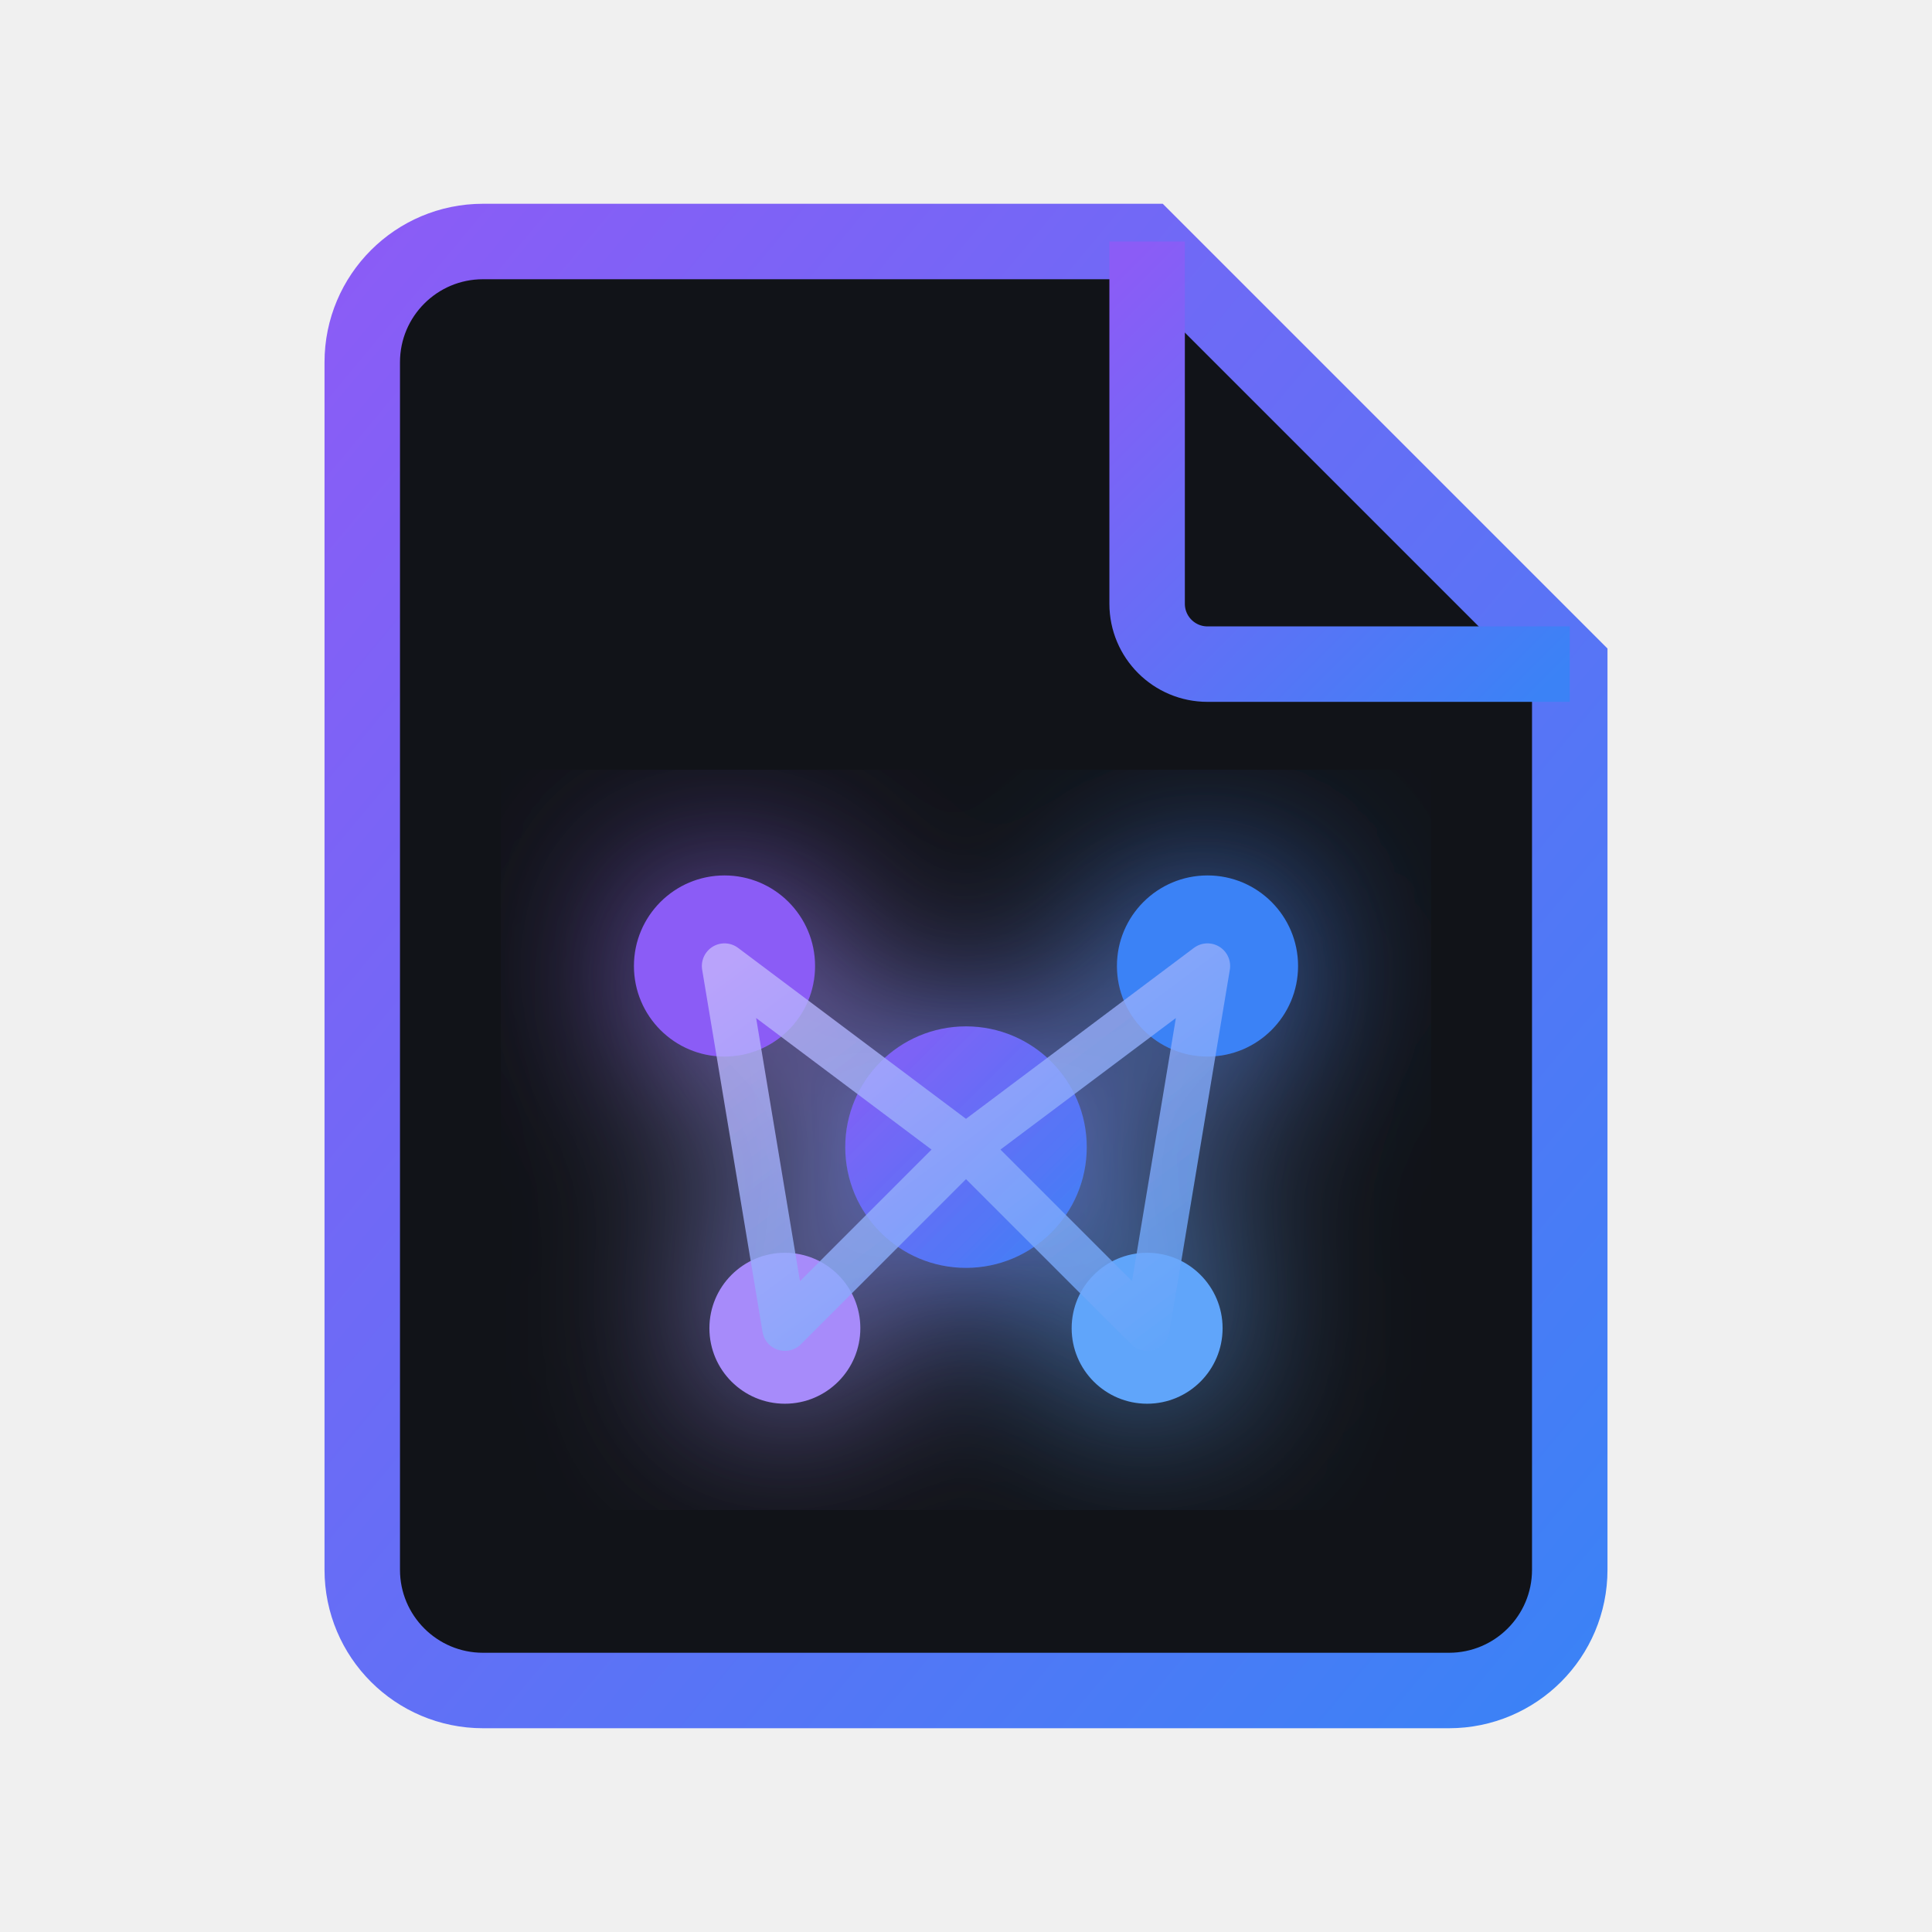
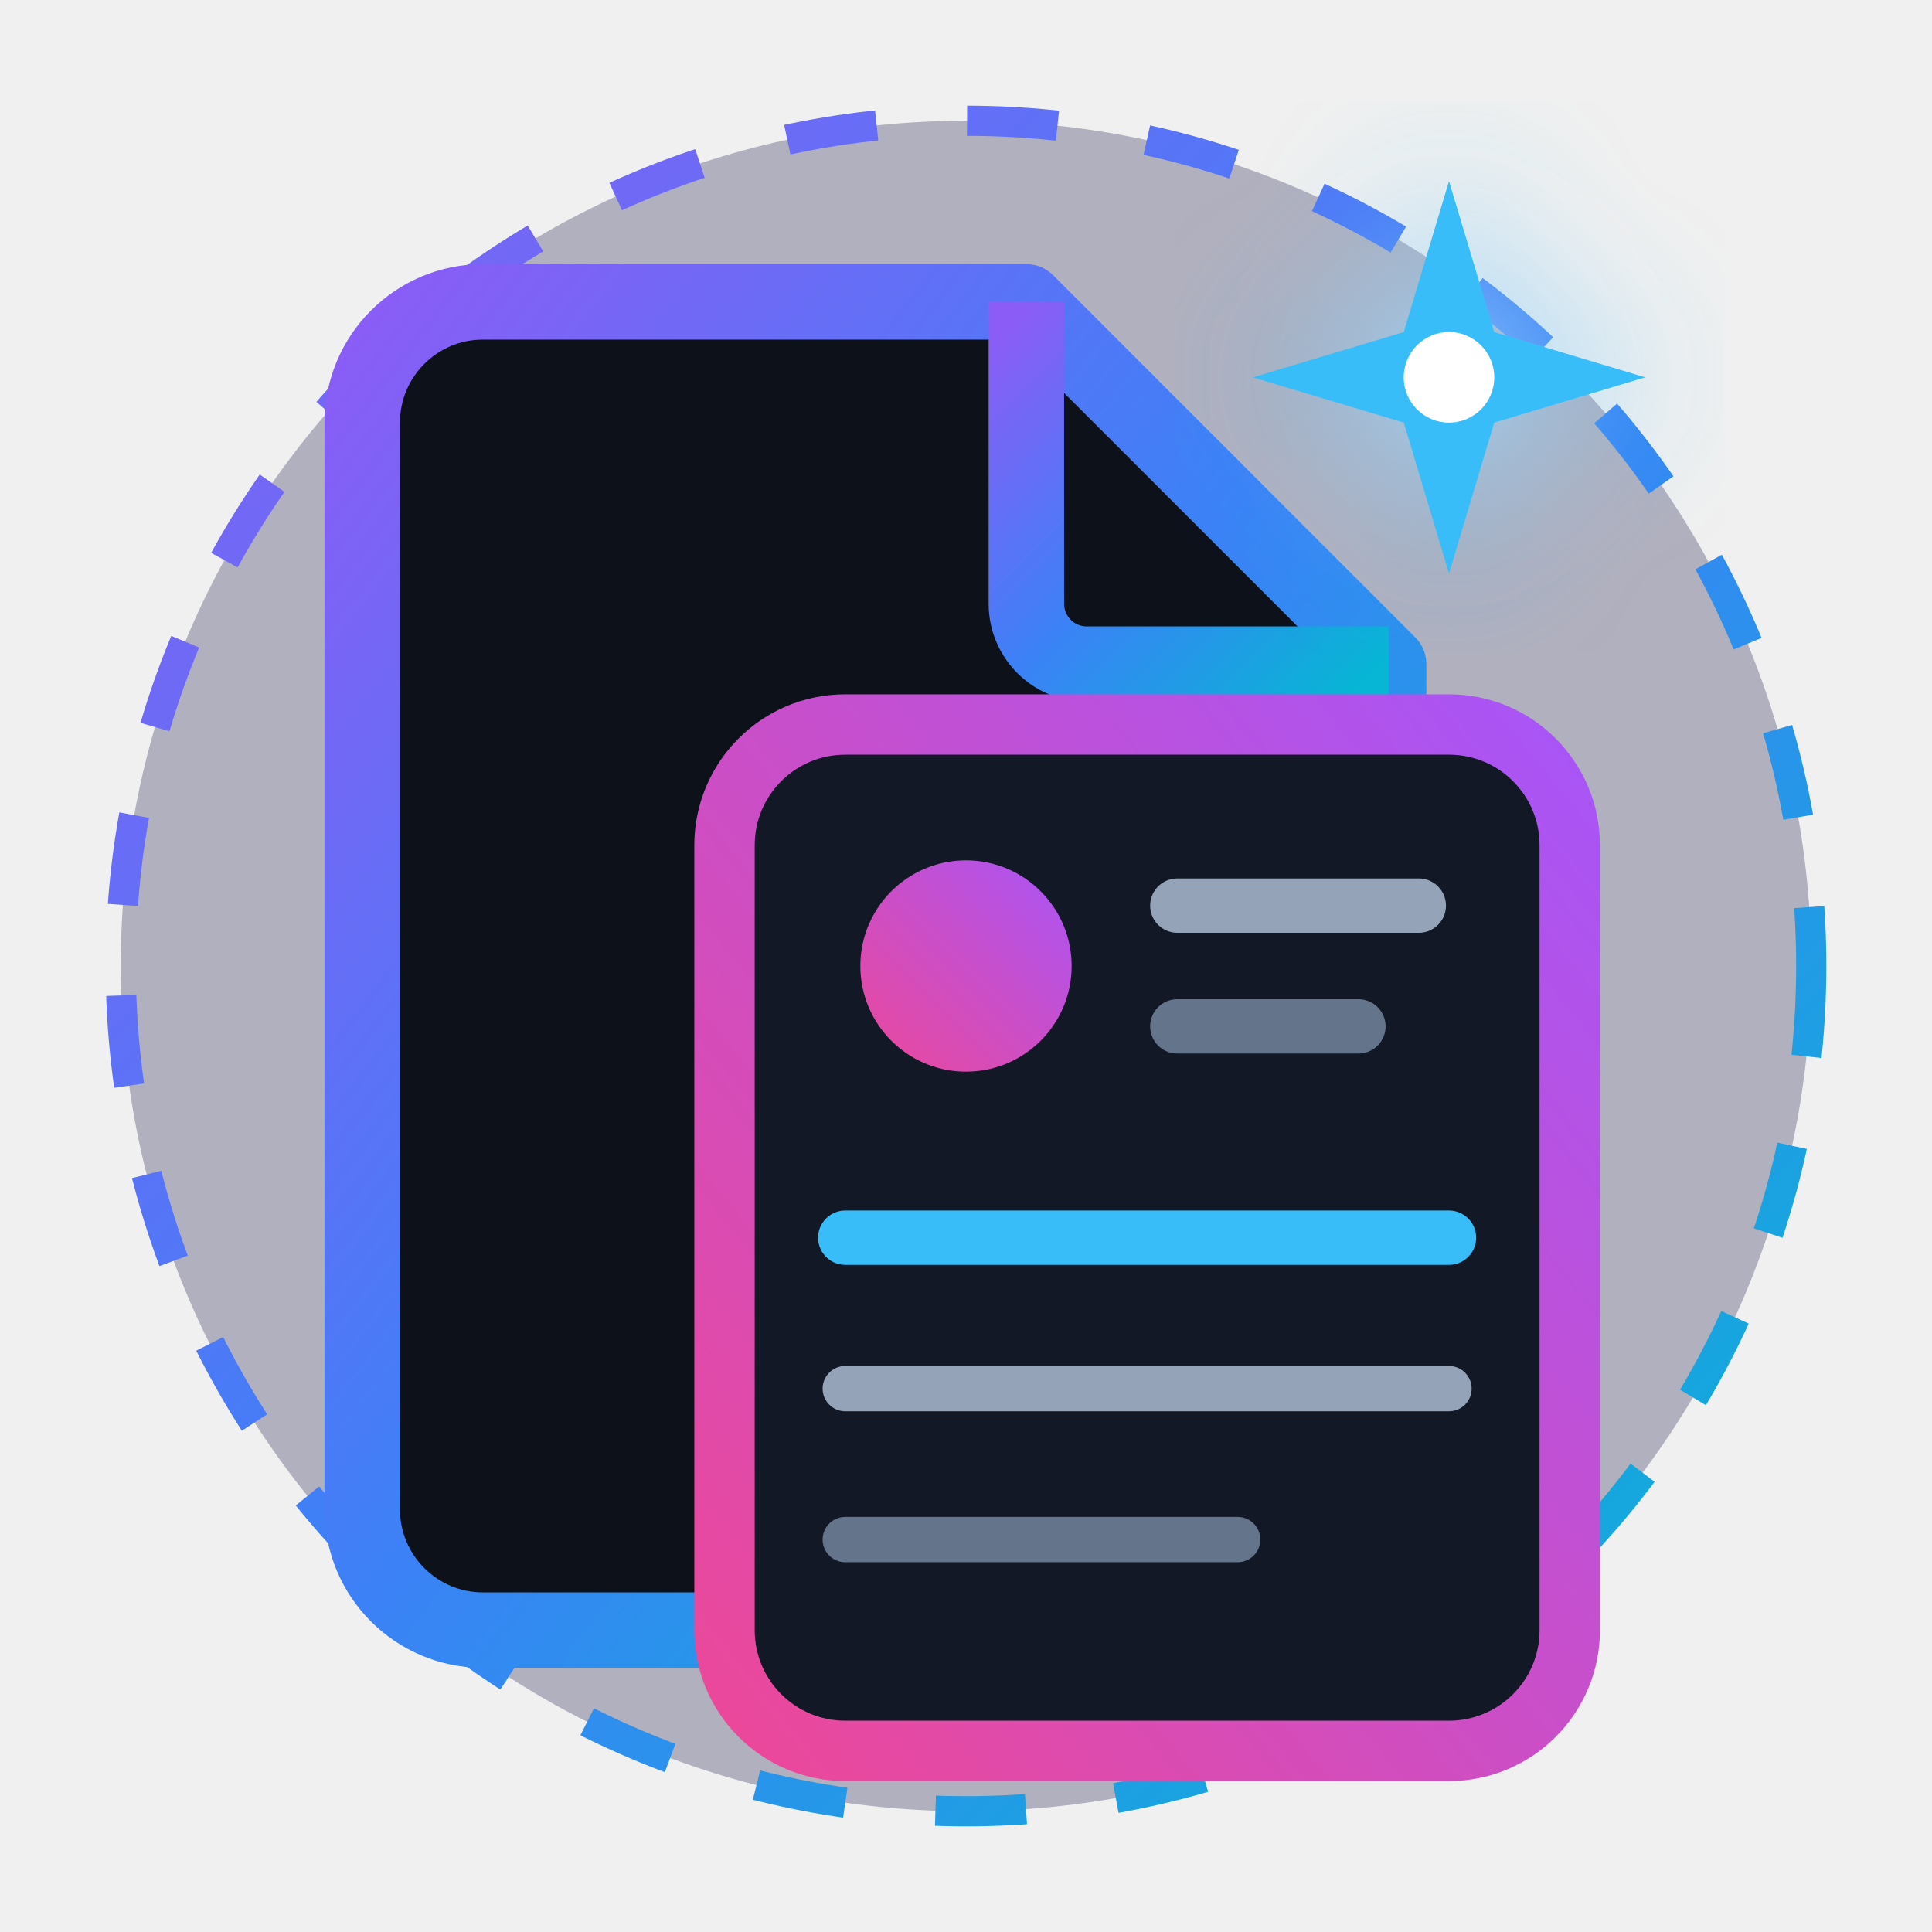
<svg xmlns="http://www.w3.org/2000/svg" viewBox="0 0 64 64" fill="none">
  <defs>
-     <linearGradient id="logo-grad" x1="0%" y1="0%" x2="100%" y2="100%">
+     <linearGradient id="omni-grad-1" x1="0%" y1="0%" x2="100%" y2="100%">
      <stop offset="0%" stop-color="#8b5cf6" />
-       <stop offset="100%" stop-color="#3b82f6" />
+       <stop offset="50%" stop-color="#3b82f6" />
+       <stop offset="100%" stop-color="#06b6d4" />
    </linearGradient>
-     <linearGradient id="glow-grad" x1="0%" y1="0%" x2="100%" y2="100%">
-       <stop offset="0%" stop-color="#c4b5fd" stop-opacity="0.8" />
-       <stop offset="100%" stop-color="#60a5fa" stop-opacity="0.8" />
+     <linearGradient id="resume-grad" x1="0%" y1="100%" x2="100%" y2="0%">
+       <stop offset="0%" stop-color="#ec4899" />
+       <stop offset="100%" stop-color="#a855f7" />
    </linearGradient>
-     <filter id="glow" x="-20%" y="-20%" width="140%" height="140%">
-       <feGaussianBlur stdDeviation="3" result="blur" />
+     <filter id="omni-glow" x="-20%" y="-20%" width="140%" height="140%">
+       <feGaussianBlur stdDeviation="2.5" result="blur" />
      <feComposite in="SourceGraphic" in2="blur" operator="over" />
    </filter>
  </defs>
-   <path d="M16 8C13.791 8 12 9.791 12 12V52C12 54.209 13.791 56 16 56H48C50.209 56 52 54.209 52 52V22L38 8H16Z" fill="#111318" stroke="url(#logo-grad)" stroke-width="2.5" />
-   <path d="M38 8V20C38 21.105 38.895 22 40 22H52" stroke="url(#logo-grad)" stroke-width="2.5" stroke-linejoin="round" />
-   <g filter="url(#glow)">
-     <circle cx="32" cy="38" r="4" fill="url(#logo-grad)" />
-     <circle cx="24" cy="32" r="3" fill="#8b5cf6" />
-     <circle cx="40" cy="32" r="3" fill="#3b82f6" />
-     <circle cx="26" cy="44" r="2.5" fill="#a78bfa" />
-     <circle cx="38" cy="44" r="2.5" fill="#60a5fa" />
-     <path d="M32 38L24 32M32 38L40 32M32 38L26 44M32 38L38 44M24 32L26 44M40 32L38 44" stroke="url(#glow-grad)" stroke-width="1.5" stroke-linecap="round" />
+   <circle cx="32" cy="32" r="28" fill="#1e1b4b" fill-opacity="0.3" stroke="url(#omni-grad-1)" stroke-width="1" stroke-dasharray="3 3" />
+   <path d="M16 10C13.791 10 12 11.791 12 14V50C12 52.209 13.791 54 16 54H42C44.209 54 46 52.209 46 50V22L34 10H16Z" fill="#0d111a" stroke="url(#omni-grad-1)" stroke-width="2.5" stroke-linejoin="round" />
+   <path d="M34 10V20C34 21.105 34.895 22 36 22H46" stroke="url(#omni-grad-1)" stroke-width="2.5" stroke-linejoin="round" />
+   <rect x="24" y="24" width="28" height="34" rx="4" fill="#131826" stroke="url(#resume-grad)" stroke-width="2" />
+   <circle cx="32" cy="32" r="3.5" fill="url(#resume-grad)" />
+   <line x1="39" y1="30" x2="47" y2="30" stroke="#94a3b8" stroke-width="1.8" stroke-linecap="round" />
+   <line x1="39" y1="34" x2="45" y2="34" stroke="#64748b" stroke-width="1.8" stroke-linecap="round" />
+   <line x1="28" y1="41" x2="48" y2="41" stroke="#38bdf8" stroke-width="1.8" stroke-linecap="round" />
+   <line x1="28" y1="46" x2="48" y2="46" stroke="#94a3b8" stroke-width="1.5" stroke-linecap="round" />
+   <line x1="28" y1="51" x2="41" y2="51" stroke="#64748b" stroke-width="1.5" stroke-linecap="round" />
+   <g filter="url(#omni-glow)">
+     <path d="M48 6L49.5 11L54.5 12.5L49.5 14L48 19L46.5 14L41.5 12.5L46.5 11L48 6Z" fill="#38bdf8" />
+     <circle cx="48" cy="12.5" r="1.5" fill="#ffffff" />
  </g>
</svg>
